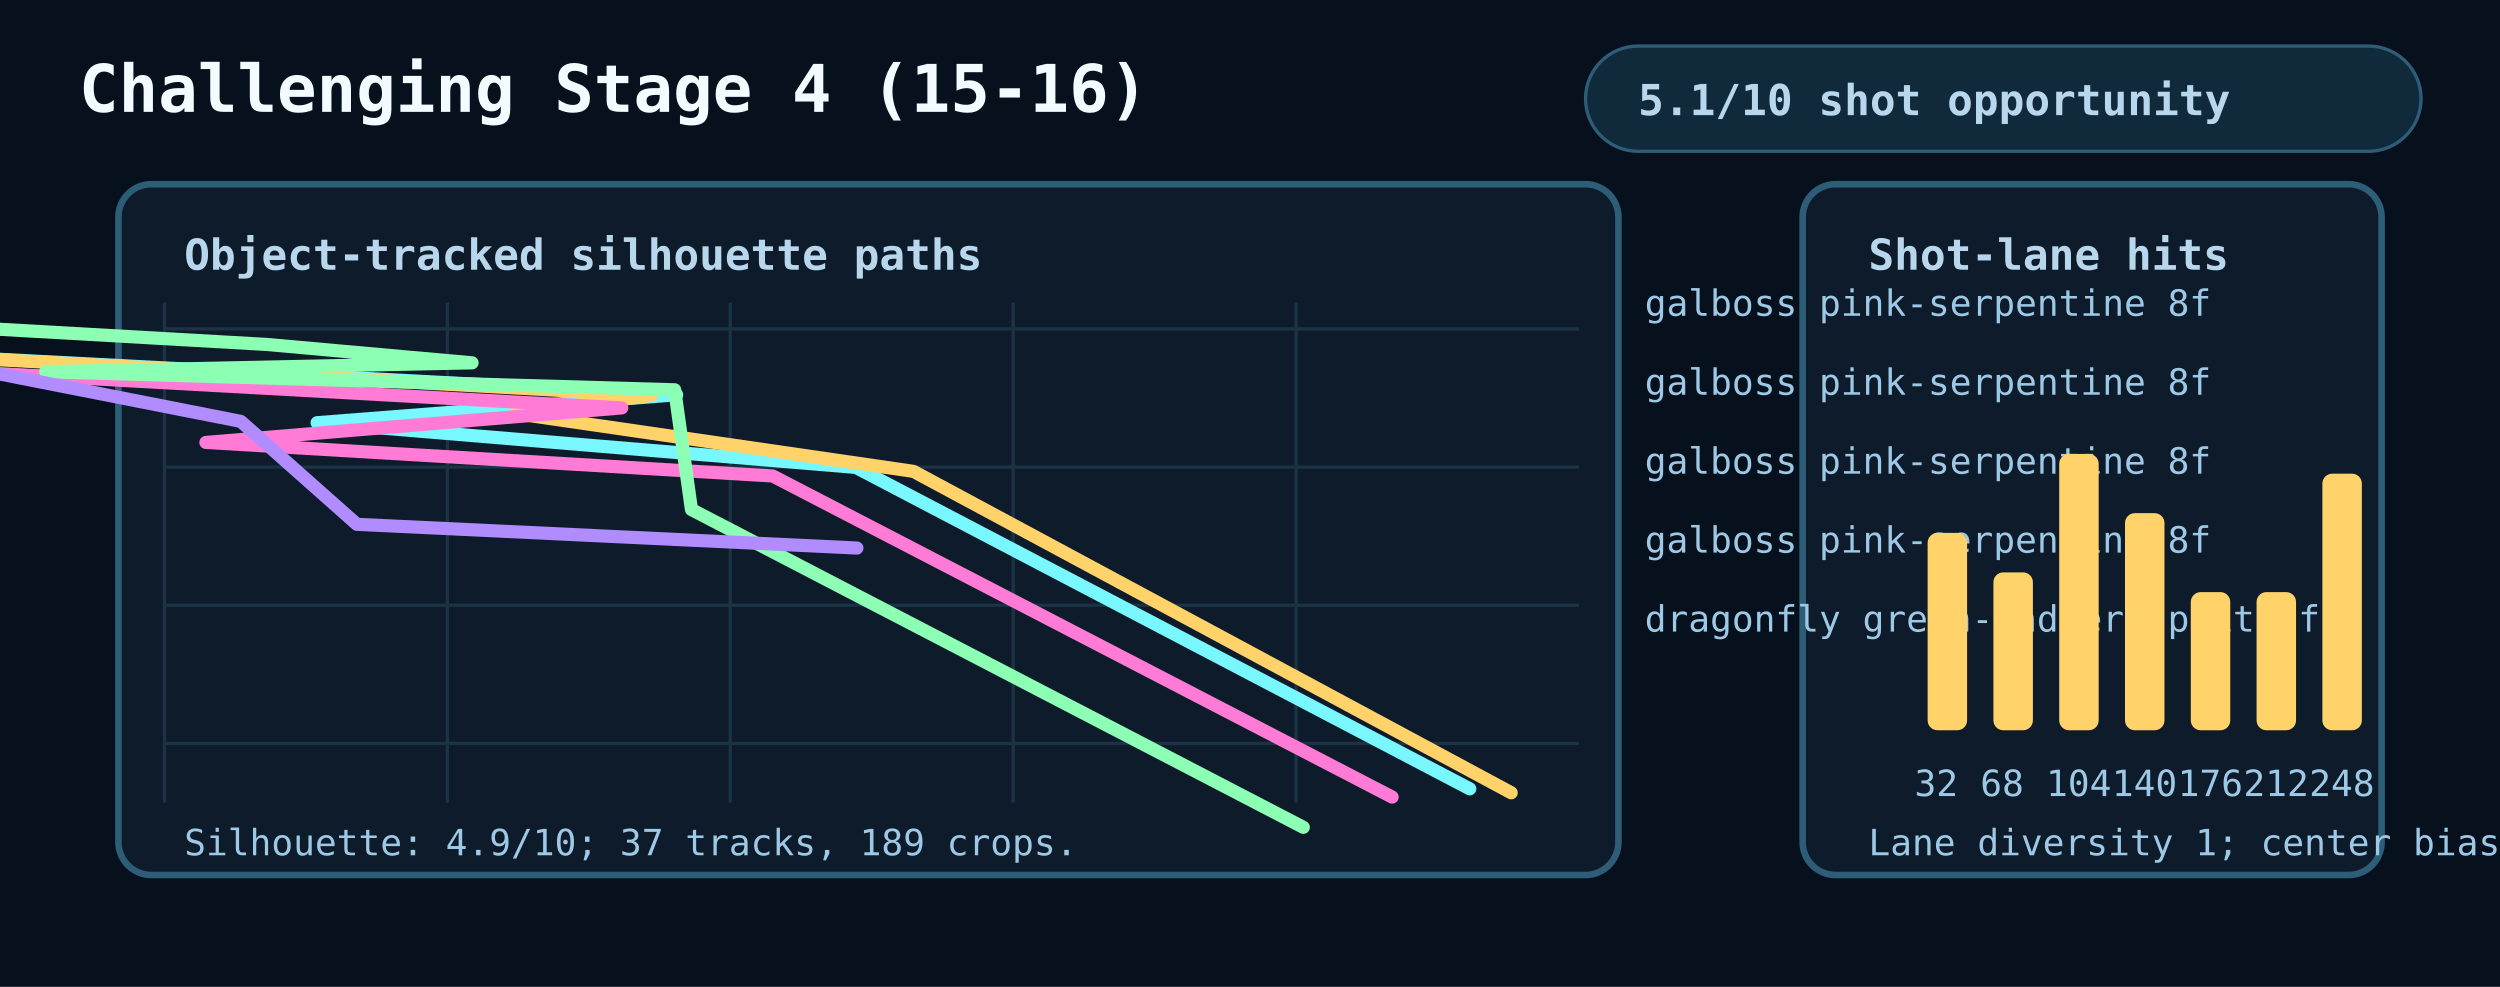
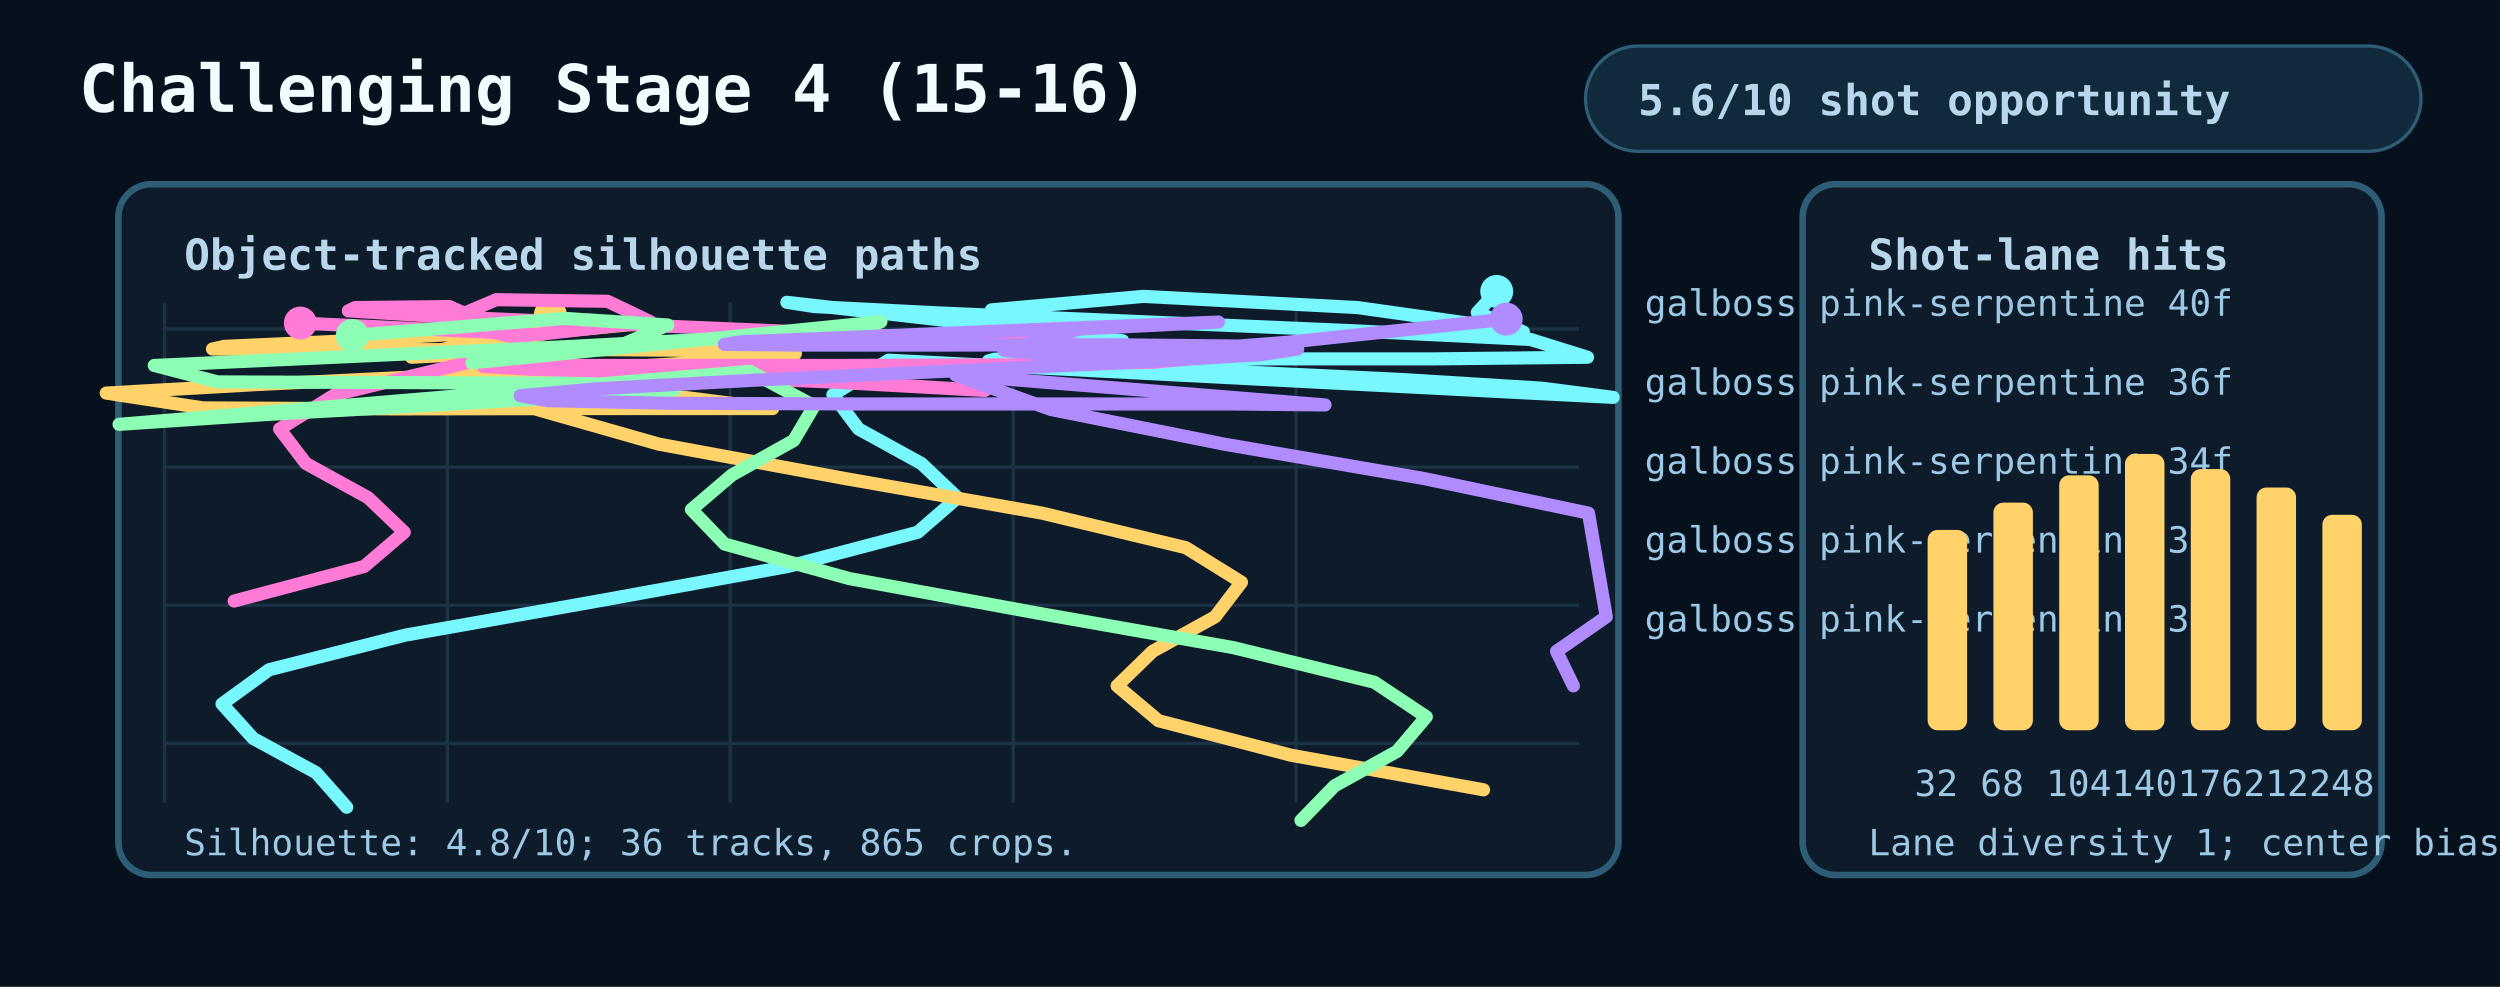
<svg xmlns="http://www.w3.org/2000/svg" width="760" height="300" viewBox="0 0 760 300" role="img" aria-labelledby="title desc">
  <style>
    .bg{fill:#06111d}.panel{fill:#0d1b2a;stroke:#2e5d78;stroke-width:2}.grid{stroke:#1b3344;stroke-width:1}.text{fill:#f2fbff;font:700 20px ui-monospace,Menlo,monospace}.small{fill:#b8d7ec;font:700 13px ui-monospace,Menlo,monospace}.tiny{fill:#9ec9e6;font:11px ui-monospace,Menlo,monospace}.pill{fill:#102a3b;stroke:#2e5d78}
  </style>
  <rect class="bg" x="0" y="0" width="760" height="300" />
  <text class="text" x="24" y="34">Challenging Stage 4 (15-16)</text>
  <rect class="pill" x="482" y="14" width="254" height="32" rx="16" />
-   <text class="small" x="498" y="35">5.1/10 shot opportunity</text>
+   <text class="small" x="498" y="35">5.6/10 shot opportunity</text>
  <rect class="panel" x="36" y="56" width="456" height="210" rx="10" />
  <rect class="panel" x="548" y="56" width="176" height="210" rx="10" />
  <text class="small" x="56" y="82">Object-tracked silhouette paths</text>
  <text class="small" x="568" y="82">Shot-lane hits</text>
  <line class="grid" x1="50" y1="92" x2="50" y2="244" />
  <line class="grid" x1="136" y1="92" x2="136" y2="244" />
  <line class="grid" x1="222" y1="92" x2="222" y2="244" />
  <line class="grid" x1="308" y1="92" x2="308" y2="244" />
  <line class="grid" x1="394" y1="92" x2="394" y2="244" />
  <line class="grid" x1="50" y1="100" x2="480" y2="100" />
  <line class="grid" x1="50" y1="142" x2="480" y2="142" />
  <line class="grid" x1="50" y1="184" x2="480" y2="184" />
  <line class="grid" x1="50" y1="226" x2="480" y2="226" />
-   <polyline points="-63.6,105.9 -63.6,105.9 -63.6,105.9 -63.6,105.9 205.7,120 96.4,128.5 260.2,142.1 446.8,239.8" fill="none" stroke="#78f7ff" stroke-width="4" stroke-linecap="round" stroke-linejoin="round" />
-   <circle cx="-63.6" cy="105.9" r="5" fill="#78f7ff" />
-   <text class="tiny" x="500" y="96" fill="#78f7ff">galboss pink-serpentine 8f</text>
-   <polyline points="-63.6,105.9 -63.6,105.9 -63.6,105.9 -63.6,105.9 198,120.2 156.6,125.7 277.7,143.3 459.4,241" fill="none" stroke="#ffd36a" stroke-width="4" stroke-linecap="round" stroke-linejoin="round" />
-   <circle cx="-63.6" cy="105.9" r="5" fill="#ffd36a" />
-   <text class="tiny" x="500" y="120" fill="#ffd36a">galboss pink-serpentine 8f</text>
-   <polyline points="-63.6,110.1 -63.6,110.1 -63.6,110.1 -63.6,110.1 189,124 62.6,134.5 234.9,144.7 423.2,242.3" fill="none" stroke="#ff7bd5" stroke-width="4" stroke-linecap="round" stroke-linejoin="round" />
-   <circle cx="-63.6" cy="110.1" r="5" fill="#ff7bd5" />
-   <text class="tiny" x="500" y="144" fill="#ff7bd5">galboss pink-serpentine 8f</text>
-   <polyline points="-63.6,96.5 -63.6,96.5 80.9,104.7 143.5,110.3 13.9,113 205.1,118.5 210.2,154.9 396.2,251.5" fill="none" stroke="#8cffb4" stroke-width="4" stroke-linecap="round" stroke-linejoin="round" />
-   <circle cx="-63.6" cy="96.5" r="5" fill="#8cffb4" />
-   <text class="tiny" x="500" y="168" fill="#8cffb4">galboss pink-serpentine 8f</text>
-   <polyline points="-63.6,101.2 -63.6,101.2 -63.6,101.2 -63.6,101.2 73.2,128.1 108.5,159.4 260.5,166.6" fill="none" stroke="#b08cff" stroke-width="4" stroke-linecap="round" stroke-linejoin="round" />
-   <circle cx="-63.6" cy="101.2" r="5" fill="#b08cff" />
-   <text class="tiny" x="500" y="192" fill="#b08cff">dragonfly green-ladder-split 7f</text>
-   <rect x="586" y="162" width="12" height="60" rx="3" fill="#ffd36a" />
+   <polyline points="455,88.6 449.1,95 463.1,100.9 457.3,99.8 412.7,93.5 347.6,90.1 301.4,94.2 301.7,101.4 341.3,103.6 239.2,91.9 247.6,93.2 284.7,95.1 342.6,97.6 408,100.4 465.3,103.2 482.6,108.6 436.2,109.1 380.6,109.1 331.7,109.1 302.3,109.2 300.5,109.7 326.4,111 372.3,112.8 424.9,115.3 468.6,118 490.4,120.8 270.1,109.5 253.2,120 261,130.4 280.1,140.9 291.1,151.3 279,161.8 239.5,172.2 181.8,182.7 123.1,193.1 81.8,203.6 67.5,214 77,224.5 96.1,234.9 105.4,245.4" fill="none" stroke="#78f7ff" stroke-width="4" stroke-linecap="round" stroke-linejoin="round" />
+   <circle cx="455" cy="88.6" r="5" fill="#78f7ff" />
+   <text class="tiny" x="500" y="96" fill="#78f7ff">galboss pink-serpentine 40f</text>
+   <polyline points="167.3,95.7 167.9,100.8 140.5,107.8 125.1,108.6 147.8,102.9 197.7,98.1 101.6,103.8 68.1,105.3 64.6,106.1 89.6,106.3 134.3,106.3 184.4,106.3 224.5,106.6 241.8,107.5 230.4,109.1 192.2,111.4 136.6,114.1 78.1,116.9 32.3,119.5 61.7,124 120.2,124.3 183.1,124.2 234.9,124.2 154.3,114 163.3,124.5 200.2,135 257,145.5 316.8,156 360.5,166.5 377.4,177 369.4,187.5 350.4,198 339.6,208.5 352.2,219.1 392.5,229.6 451,240.1" fill="none" stroke="#ffd36a" stroke-width="4" stroke-linecap="round" stroke-linejoin="round" />
+   <circle cx="167.3" cy="95.7" r="5" fill="#ffd36a" />
+   <text class="tiny" x="500" y="120" fill="#ffd36a">galboss pink-serpentine 36f</text>
+   <polyline points="91.3,98.2 163.3,101.7 197.7,97.8 184.7,91.6 150.9,91.1 136,97.4 159.8,103.5 136.6,93.2 108,93.5 105.9,94.5 133.2,96.2 184.7,98.4 248.3,101.1 308.9,103.9 351.8,106.5 366.8,108.6 350.8,110.1 309.2,110.9 253.5,111.1 199,111.1 160.1,111.1 146.9,111.4 162.6,112.3 201.4,113.9 252.1,116.1 299.4,118.7 145.1,109.5 101.8,120 85,130.4 93,140.9 111.9,151.3 122.9,161.8 110.7,172.2 71.2,182.7" fill="none" stroke="#ff7bd5" stroke-width="4" stroke-linecap="round" stroke-linejoin="round" />
+   <circle cx="91.3" cy="98.2" r="5" fill="#ff7bd5" />
+   <text class="tiny" x="500" y="144" fill="#ff7bd5">galboss pink-serpentine 34f</text>
+   <polyline points="107.1,102 171.6,96.8 203,98.8 186.2,106 143.5,110.3 267.8,97.8 262.9,99.8 228.6,102.4 171.9,105.4 106.2,108.4 46.9,111.1 66.1,116.1 121.4,116.3 171.3,116.5 201.9,117.2 205.1,118.5 180.1,120.4 134.3,123 81.2,126 36.2,129 228,112.9 247.5,123.4 241.3,133.9 222.5,144.4 210.2,154.9 220.3,165.4 258.2,175.9 315.5,186.4 375,196.9 417.8,207.4 433.6,217.9 424.7,228.4 405.7,238.9 395.5,249.4" fill="none" stroke="#8cffb4" stroke-width="4" stroke-linecap="round" stroke-linejoin="round" />
+   <circle cx="107.1" cy="102" r="5" fill="#8cffb4" />
+   <text class="tiny" x="500" y="168" fill="#8cffb4">galboss pink-serpentine 34f</text>
+   <polyline points="457.9,97 392,104 328.7,108.9 305.1,106.5 328.4,100 370.4,97.9 225.2,103.9 220.2,104.7 243.8,104.9 287.4,104.9 336.9,104.8 376.8,105.2 394.5,106.1 383.4,107.8 345,110.1 288.8,112.8 228.9,115.6 181.2,118.2 158.1,120.3 166.3,121.8 203.4,122.6 260.4,122.8 322.4,122.8 374.2,122.8 402.8,123.1 290.5,114 319.5,124.5 372,135 433,145.5 482.9,156 488.3,187.5 473.2,198 478.3,208.5" fill="none" stroke="#b08cff" stroke-width="4" stroke-linecap="round" stroke-linejoin="round" />
+   <circle cx="457.9" cy="97" r="5" fill="#b08cff" />
+   <text class="tiny" x="500" y="192" fill="#b08cff">galboss pink-serpentine 33f</text>
+   <rect x="586" y="161.1" width="12" height="60.9" rx="3" fill="#ffd36a" />
  <text class="tiny" x="582" y="242">32</text>
-   <rect x="606" y="174" width="12" height="48" rx="3" fill="#ffd36a" />
+   <rect x="606" y="152.8" width="12" height="69.2" rx="3" fill="#ffd36a" />
  <text class="tiny" x="602" y="242">68</text>
-   <rect x="626" y="138" width="12" height="84" rx="3" fill="#ffd36a" />
+   <rect x="626" y="144.5" width="12" height="77.5" rx="3" fill="#ffd36a" />
  <text class="tiny" x="622" y="242">104</text>
-   <rect x="646" y="156" width="12" height="66" rx="3" fill="#ffd36a" />
+   <rect x="646" y="138" width="12" height="84" rx="3" fill="#ffd36a" />
  <text class="tiny" x="642" y="242">140</text>
-   <rect x="666" y="180" width="12" height="42" rx="3" fill="#ffd36a" />
+   <rect x="666" y="142.6" width="12" height="79.4" rx="3" fill="#ffd36a" />
  <text class="tiny" x="662" y="242">176</text>
-   <rect x="686" y="180" width="12" height="42" rx="3" fill="#ffd36a" />
+   <rect x="686" y="148.2" width="12" height="73.8" rx="3" fill="#ffd36a" />
  <text class="tiny" x="682" y="242">212</text>
-   <rect x="706" y="144" width="12" height="78" rx="3" fill="#ffd36a" />
+   <rect x="706" y="156.5" width="12" height="65.5" rx="3" fill="#ffd36a" />
  <text class="tiny" x="702" y="242">248</text>
-   <text class="tiny" x="56" y="260">Silhouette: 4.9/10; 37 tracks, 189 crops.</text>
-   <text class="tiny" x="568" y="260">Lane diversity 1; center bias 0.157.</text>
+   <text class="tiny" x="56" y="260">Silhouette: 4.8/10; 36 tracks, 865 crops.</text>
+   <text class="tiny" x="568" y="260">Lane diversity 1; center bias 0.165.</text>
</svg>
